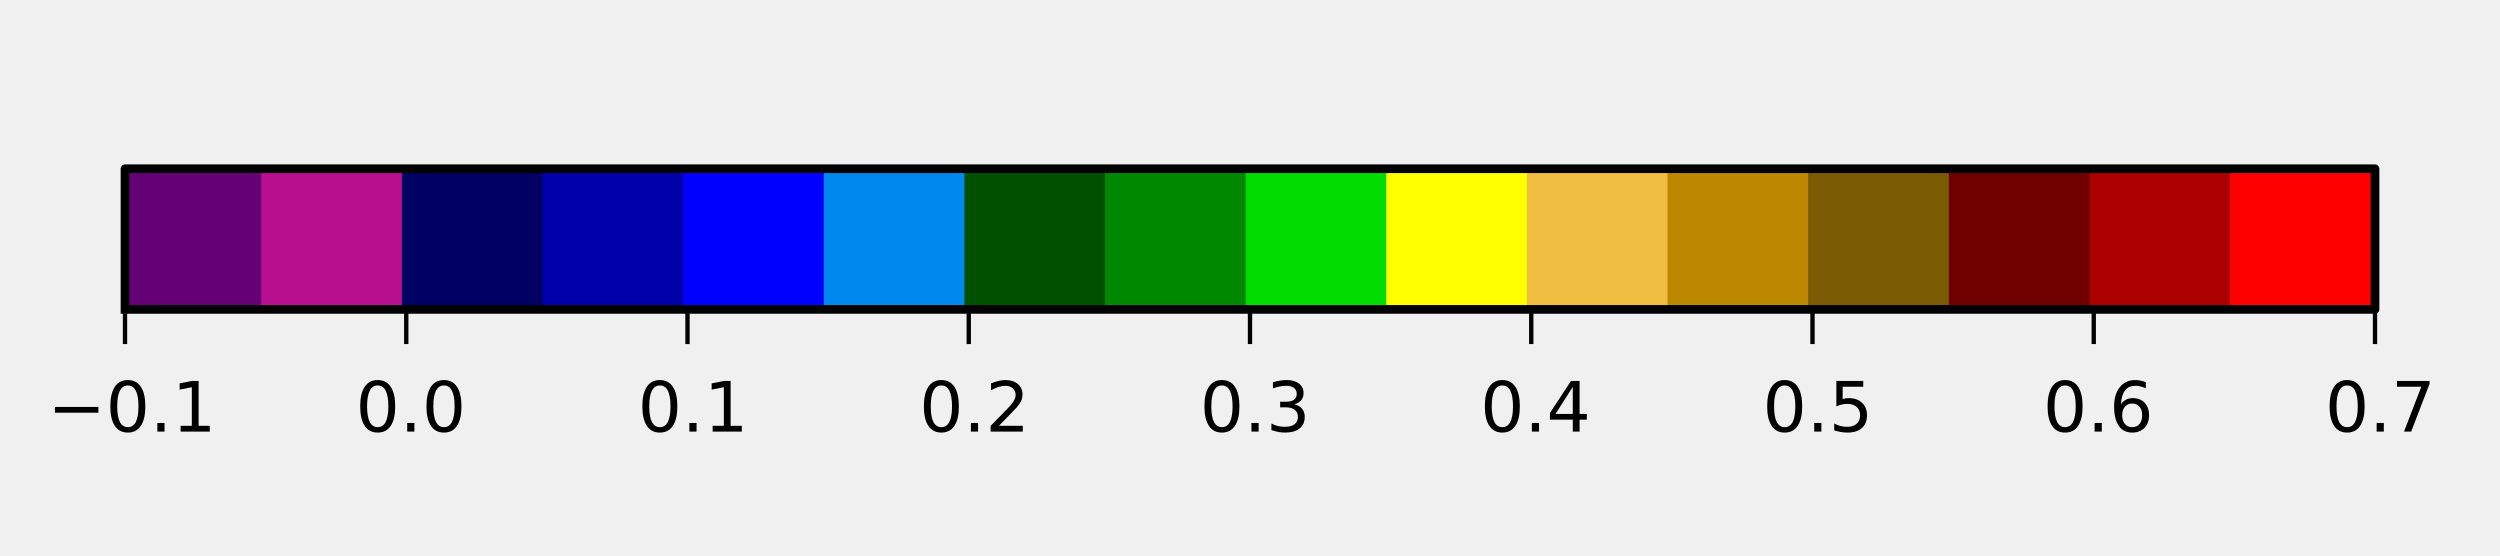
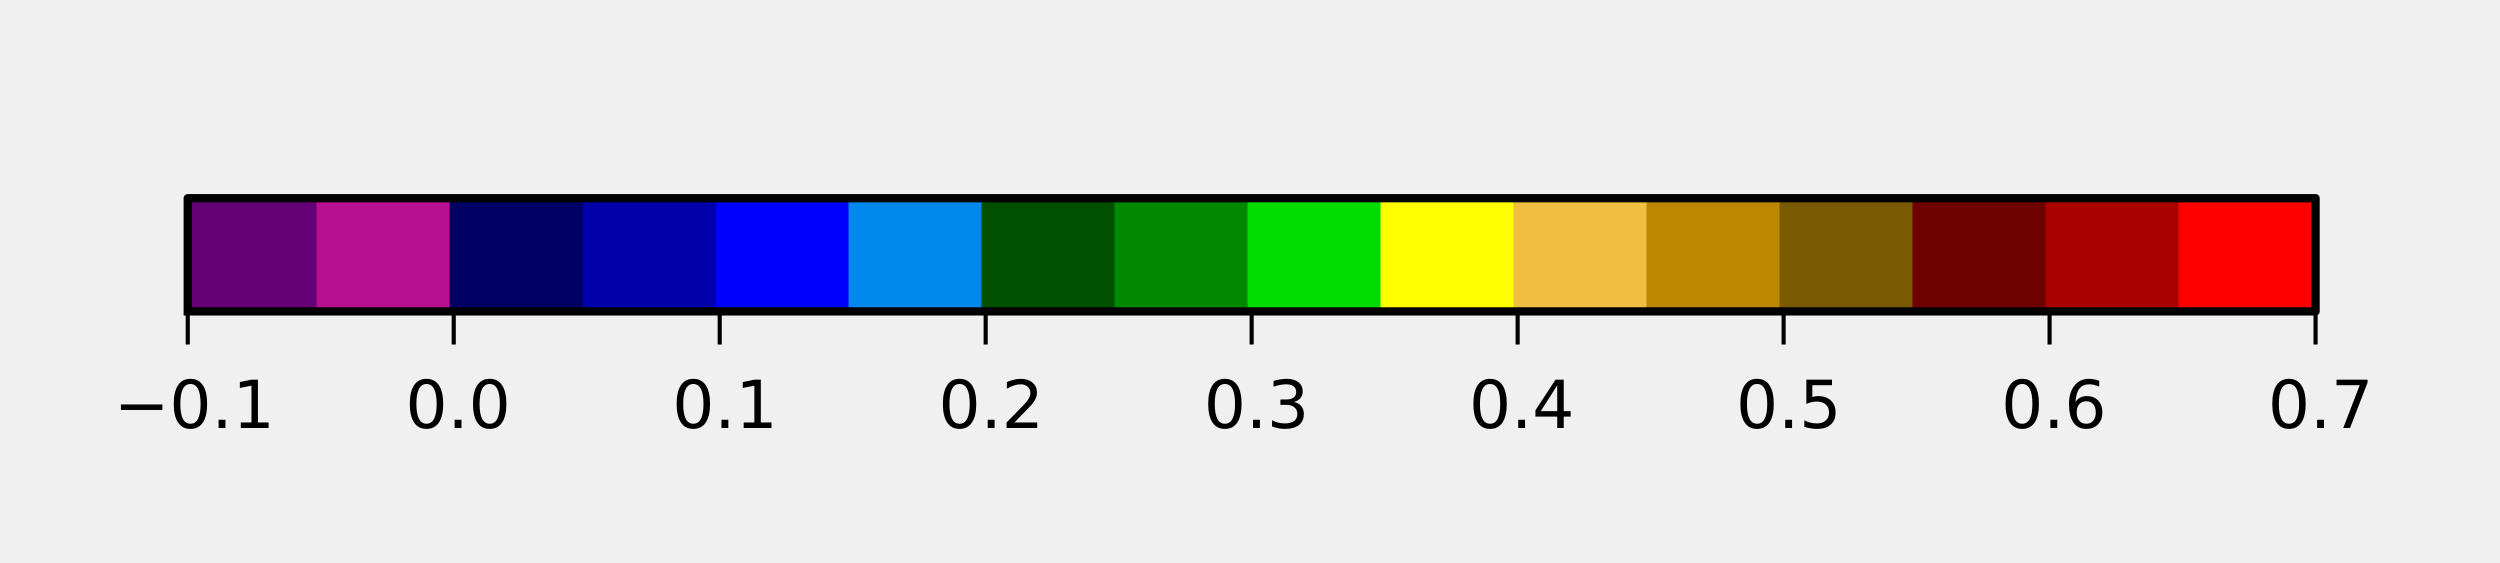
- <svg xmlns="http://www.w3.org/2000/svg" xmlns:xlink="http://www.w3.org/1999/xlink" height="64pt" version="1.1" viewBox="0 0 288 64" width="288pt">
+ <svg xmlns="http://www.w3.org/2000/svg" xmlns:xlink="http://www.w3.org/1999/xlink" height="68pt" version="1.1" viewBox="0 0 302 68" width="302pt">
  <defs>
    <style type="text/css">
*{stroke-linecap:butt;stroke-linejoin:round;}
  </style>
  </defs>
  <g id="figure_1">
    <g id="patch_1">
-       <path d=" M0 64.8 L288 64.8 L288 0 L0 0 z " style="fill:none;" />
+       <path d=" M0 68.4 L302.4 68.4 L302.4 0 L0 0 z " style="fill:none;" />
    </g>
    <g id="axes_1">
      <g id="patch_2">
-         <path clip-path="url(#p6eaa0025fb)" d=" M14.4 35.64 L30.6 35.64 L257.4 35.64 L273.6 35.64 L273.6 19.44 L257.4 19.44 L30.6 19.44 L14.4 19.44 z " style="fill:#ffffff;stroke:#ffffff;stroke-width:0.01;" />
+         <path clip-path="url(#pc0e1994803)" d=" M22.68 37.62 L38.745 37.62 L263.655 37.62 L279.72 37.62 L279.72 23.94 L263.655 23.94 L38.745 23.94 L22.68 23.94 z " style="fill:#ffffff;stroke:#ffffff;stroke-width:0.01;" />
      </g>
      <g id="QuadMesh_1">
        <defs>
-           <path d=" M14.4 -29.16 L30.6 -29.16 L30.6 -45.36 L14.4 -45.36 L14.4 -29.16" id="C0_0_8d8c7a9cfc" />
-           <path d=" M30.6 -29.16 L46.8 -29.16 L46.8 -45.36 L30.6 -45.36 L30.6 -29.16" id="C0_1_2d8dea3871" />
-           <path d=" M46.8 -29.16 L63 -29.16 L63 -45.36 L46.8 -45.36 L46.8 -29.16" id="C0_2_1fce0b576a" />
-           <path d=" M63 -29.16 L79.2 -29.16 L79.2 -45.36 L63 -45.36 L63 -29.16" id="C0_3_4007f22790" />
-           <path d=" M79.2 -29.16 L95.4 -29.16 L95.4 -45.36 L79.2 -45.36 L79.2 -29.16" id="C0_4_7d1fb6b539" />
-           <path d=" M95.4 -29.16 L111.6 -29.16 L111.6 -45.36 L95.4 -45.36 L95.4 -29.16" id="C0_5_3acbd19524" />
-           <path d=" M111.6 -29.16 L127.8 -29.16 L127.8 -45.36 L111.6 -45.36 L111.6 -29.16" id="C0_6_5d604aa2e6" />
-           <path d=" M127.8 -29.16 L144 -29.16 L144 -45.36 L127.8 -45.36 L127.8 -29.16" id="C0_7_5f459d22ca" />
-           <path d=" M144 -29.16 L160.2 -29.16 L160.2 -45.36 L144 -45.36 L144 -29.16" id="C0_8_ff249b52ba" />
-           <path d=" M160.2 -29.16 L176.4 -29.16 L176.4 -45.36 L160.2 -45.36 L160.2 -29.16" id="C0_9_997d2a9a2d" />
-           <path d=" M176.4 -29.16 L192.6 -29.16 L192.6 -45.36 L176.4 -45.36 L176.4 -29.16" id="C0_a_dfa9a95827" />
-           <path d=" M192.6 -29.16 L208.8 -29.16 L208.8 -45.36 L192.6 -45.36 L192.6 -29.16" id="C0_b_0ea35ec3a5" />
-           <path d=" M208.8 -29.16 L225 -29.16 L225 -45.36 L208.8 -45.36 L208.8 -29.16" id="C0_c_2f04c6dc9a" />
-           <path d=" M225 -29.16 L241.2 -29.16 L241.2 -45.36 L225 -45.36 L225 -29.16" id="C0_d_3617d2ecec" />
-           <path d=" M241.2 -29.16 L257.4 -29.16 L257.4 -45.36 L241.2 -45.36 L241.2 -29.16" id="C0_e_27fa600327" />
-           <path d=" M257.4 -29.16 L273.6 -29.16 L273.6 -45.36 L257.4 -45.36 L257.4 -29.16" id="C0_f_459f2c2647" />
+           <path d=" M22.68 -30.78 L38.745 -30.78 L38.745 -44.46 L22.68 -44.46 L22.68 -30.78" id="C0_0_09da740d61" />
+           <path d=" M38.745 -30.78 L54.81 -30.78 L54.81 -44.46 L38.745 -44.46 L38.745 -30.78" id="C0_1_ea6ada55a0" />
+           <path d=" M54.81 -30.78 L70.875 -30.78 L70.875 -44.46 L54.81 -44.46 L54.81 -30.78" id="C0_2_30f3230169" />
+           <path d=" M70.875 -30.78 L86.94 -30.78 L86.94 -44.46 L70.875 -44.46 L70.875 -30.78" id="C0_3_4081fc8de4" />
+           <path d=" M86.94 -30.78 L103.005 -30.78 L103.005 -44.46 L86.94 -44.46 L86.94 -30.78" id="C0_4_ce973a4826" />
+           <path d=" M103.005 -30.78 L119.07 -30.78 L119.07 -44.46 L103.005 -44.46 L103.005 -30.78" id="C0_5_13f57a6dbb" />
+           <path d=" M119.07 -30.78 L135.135 -30.78 L135.135 -44.46 L119.07 -44.46 L119.07 -30.78" id="C0_6_77877224ed" />
+           <path d=" M135.135 -30.78 L151.2 -30.78 L151.2 -44.46 L135.135 -44.46 L135.135 -30.78" id="C0_7_5333f6b812" />
+           <path d=" M151.2 -30.78 L167.265 -30.78 L167.265 -44.46 L151.2 -44.46 L151.2 -30.78" id="C0_8_ebb5ec9d90" />
+           <path d=" M167.265 -30.78 L183.33 -30.78 L183.33 -44.46 L167.265 -44.46 L167.265 -30.78" id="C0_9_7615fce1e1" />
+           <path d=" M183.33 -30.78 L199.395 -30.78 L199.395 -44.46 L183.33 -44.46 L183.33 -30.78" id="C0_a_dddf0a44cd" />
+           <path d=" M199.395 -30.78 L215.46 -30.78 L215.46 -44.46 L199.395 -44.46 L199.395 -30.78" id="C0_b_2e0d5eeb6e" />
+           <path d=" M215.46 -30.78 L231.525 -30.78 L231.525 -44.46 L215.46 -44.46 L215.46 -30.78" id="C0_c_1f2cfc5eae" />
+           <path d=" M231.525 -30.78 L247.59 -30.78 L247.59 -44.46 L231.525 -44.46 L231.525 -30.78" id="C0_d_fdc13043b2" />
+           <path d=" M247.59 -30.78 L263.655 -30.78 L263.655 -44.46 L247.59 -44.46 L247.59 -30.78" id="C0_e_b2114766fb" />
+           <path d=" M263.655 -30.78 L279.72 -30.78 L279.72 -44.46 L263.655 -44.46 L263.655 -30.78" id="C0_f_469380f609" />
        </defs>
-         <g clip-path="url(#p6eaa0025fb)">
-           <use style="fill:#660077;stroke:#660077;" x="0.0" xlink:href="#C0_0_8d8c7a9cfc" y="64.8" />
-         </g>
-         <g clip-path="url(#p6eaa0025fb)">
-           <use style="fill:#b70f8d;stroke:#b70f8d;" x="0.0" xlink:href="#C0_1_2d8dea3871" y="64.8" />
-         </g>
-         <g clip-path="url(#p6eaa0025fb)">
-           <use style="fill:#000064;stroke:#000064;" x="0.0" xlink:href="#C0_2_1fce0b576a" y="64.8" />
-         </g>
-         <g clip-path="url(#p6eaa0025fb)">
-           <use style="fill:#0000aa;stroke:#0000aa;" x="0.0" xlink:href="#C0_3_4007f22790" y="64.8" />
-         </g>
-         <g clip-path="url(#p6eaa0025fb)">
-           <use style="fill:#0000ff;stroke:#0000ff;" x="0.0" xlink:href="#C0_4_7d1fb6b539" y="64.8" />
-         </g>
-         <g clip-path="url(#p6eaa0025fb)">
-           <use style="fill:#0088ee;stroke:#0088ee;" x="0.0" xlink:href="#C0_5_3acbd19524" y="64.8" />
-         </g>
-         <g clip-path="url(#p6eaa0025fb)">
-           <use style="fill:#005000;stroke:#005000;" x="0.0" xlink:href="#C0_6_5d604aa2e6" y="64.8" />
-         </g>
-         <g clip-path="url(#p6eaa0025fb)">
-           <use style="fill:#008800;stroke:#008800;" x="0.0" xlink:href="#C0_7_5f459d22ca" y="64.8" />
-         </g>
-         <g clip-path="url(#p6eaa0025fb)">
-           <use style="fill:#00dc00;stroke:#00dc00;" x="0.0" xlink:href="#C0_8_ff249b52ba" y="64.8" />
-         </g>
-         <g clip-path="url(#p6eaa0025fb)">
-           <use style="fill:#ffff00;stroke:#ffff00;" x="0.0" xlink:href="#C0_9_997d2a9a2d" y="64.8" />
-         </g>
-         <g clip-path="url(#p6eaa0025fb)">
-           <use style="fill:#f0be40;stroke:#f0be40;" x="0.0" xlink:href="#C0_a_dfa9a95827" y="64.8" />
-         </g>
-         <g clip-path="url(#p6eaa0025fb)">
-           <use style="fill:#bb8800;stroke:#bb8800;" x="0.0" xlink:href="#C0_b_0ea35ec3a5" y="64.8" />
-         </g>
-         <g clip-path="url(#p6eaa0025fb)">
-           <use style="fill:#7a5a03;stroke:#7a5a03;" x="0.0" xlink:href="#C0_c_2f04c6dc9a" y="64.8" />
-         </g>
-         <g clip-path="url(#p6eaa0025fb)">
-           <use style="fill:#6e0000;stroke:#6e0000;" x="0.0" xlink:href="#C0_d_3617d2ecec" y="64.8" />
-         </g>
-         <g clip-path="url(#p6eaa0025fb)">
-           <use style="fill:#aa0000;stroke:#aa0000;" x="0.0" xlink:href="#C0_e_27fa600327" y="64.8" />
-         </g>
-         <g clip-path="url(#p6eaa0025fb)">
-           <use style="fill:#ff0000;stroke:#ff0000;" x="0.0" xlink:href="#C0_f_459f2c2647" y="64.8" />
+         <g clip-path="url(#pc0e1994803)">
+           <use style="fill:#660077;stroke:#660077;" x="0.0" xlink:href="#C0_0_09da740d61" y="68.4" />
+         </g>
+         <g clip-path="url(#pc0e1994803)">
+           <use style="fill:#b70f8d;stroke:#b70f8d;" x="0.0" xlink:href="#C0_1_ea6ada55a0" y="68.4" />
+         </g>
+         <g clip-path="url(#pc0e1994803)">
+           <use style="fill:#000064;stroke:#000064;" x="0.0" xlink:href="#C0_2_30f3230169" y="68.4" />
+         </g>
+         <g clip-path="url(#pc0e1994803)">
+           <use style="fill:#0000aa;stroke:#0000aa;" x="0.0" xlink:href="#C0_3_4081fc8de4" y="68.4" />
+         </g>
+         <g clip-path="url(#pc0e1994803)">
+           <use style="fill:#0000ff;stroke:#0000ff;" x="0.0" xlink:href="#C0_4_ce973a4826" y="68.4" />
+         </g>
+         <g clip-path="url(#pc0e1994803)">
+           <use style="fill:#0088ee;stroke:#0088ee;" x="0.0" xlink:href="#C0_5_13f57a6dbb" y="68.4" />
+         </g>
+         <g clip-path="url(#pc0e1994803)">
+           <use style="fill:#005000;stroke:#005000;" x="0.0" xlink:href="#C0_6_77877224ed" y="68.4" />
+         </g>
+         <g clip-path="url(#pc0e1994803)">
+           <use style="fill:#008800;stroke:#008800;" x="0.0" xlink:href="#C0_7_5333f6b812" y="68.4" />
+         </g>
+         <g clip-path="url(#pc0e1994803)">
+           <use style="fill:#00dc00;stroke:#00dc00;" x="0.0" xlink:href="#C0_8_ebb5ec9d90" y="68.4" />
+         </g>
+         <g clip-path="url(#pc0e1994803)">
+           <use style="fill:#ffff00;stroke:#ffff00;" x="0.0" xlink:href="#C0_9_7615fce1e1" y="68.4" />
+         </g>
+         <g clip-path="url(#pc0e1994803)">
+           <use style="fill:#f0be40;stroke:#f0be40;" x="0.0" xlink:href="#C0_a_dddf0a44cd" y="68.4" />
+         </g>
+         <g clip-path="url(#pc0e1994803)">
+           <use style="fill:#bb8800;stroke:#bb8800;" x="0.0" xlink:href="#C0_b_2e0d5eeb6e" y="68.4" />
+         </g>
+         <g clip-path="url(#pc0e1994803)">
+           <use style="fill:#7a5a03;stroke:#7a5a03;" x="0.0" xlink:href="#C0_c_1f2cfc5eae" y="68.4" />
+         </g>
+         <g clip-path="url(#pc0e1994803)">
+           <use style="fill:#6e0000;stroke:#6e0000;" x="0.0" xlink:href="#C0_d_fdc13043b2" y="68.4" />
+         </g>
+         <g clip-path="url(#pc0e1994803)">
+           <use style="fill:#aa0000;stroke:#aa0000;" x="0.0" xlink:href="#C0_e_b2114766fb" y="68.4" />
+         </g>
+         <g clip-path="url(#pc0e1994803)">
+           <use style="fill:#ff0000;stroke:#ff0000;" x="0.0" xlink:href="#C0_f_469380f609" y="68.4" />
        </g>
      </g>
      <g id="line2d_1">
-         <path d=" M14.4 35.64 L30.6 35.64 L257.4 35.64 L273.6 35.64 L273.6 19.44 L257.4 19.44 L30.6 19.44 L14.4 19.44 L14.4 35.64" style="fill:none;stroke:#000000;stroke-linecap:square;" />
+         <path d=" M22.68 37.62 L38.745 37.62 L263.655 37.62 L279.72 37.62 L279.72 23.94 L263.655 23.94 L38.745 23.94 L22.68 23.94 L22.68 37.62" style="fill:none;stroke:#000000;stroke-linecap:square;" />
      </g>
      <g id="matplotlib.axis_1">
        <g id="xtick_1">
          <g id="line2d_2">
            <defs>
              <path d=" M0 0 L0 4" id="m741efc42ff" style="stroke:#000000;stroke-width:0.5;" />
            </defs>
            <g>
-               <use style="stroke:#000000;stroke-width:0.5;" x="14.4" xlink:href="#m741efc42ff" y="35.64" />
+               <use style="stroke:#000000;stroke-width:0.5;" x="22.68" xlink:href="#m741efc42ff" y="37.62" />
            </g>
          </g>
          <g id="text_1">
            <defs>
              <path d=" M10.594 35.5 L73.188 35.5 L73.188 27.203 L10.594 27.203 z " id="BitstreamVeraSans-Roman-2212" />
              <path d=" M31.781 66.406 Q24.172 66.406 20.328 58.906 Q16.5 51.422 16.5 36.375 Q16.5 21.391 20.328 13.891 Q24.172 6.391 31.781 6.391 Q39.453 6.391 43.281 13.891 Q47.125 21.391 47.125 36.375 Q47.125 51.422 43.281 58.906 Q39.453 66.406 31.781 66.406 M31.781 74.219 Q44.047 74.219 50.516 64.516 Q56.984 54.828 56.984 36.375 Q56.984 17.969 50.516 8.266 Q44.047 -1.422 31.781 -1.422 Q19.531 -1.422 13.062 8.266 Q6.594 17.969 6.594 36.375 Q6.594 54.828 13.062 64.516 Q19.531 74.219 31.781 74.219" id="BitstreamVeraSans-Roman-30" />
              <path d=" M12.406 8.297 L28.516 8.297 L28.516 63.922 L10.984 60.406 L10.984 69.391 L28.422 72.906 L38.281 72.906 L38.281 8.297 L54.391 8.297 L54.391 0 L12.406 0 z " id="BitstreamVeraSans-Roman-31" />
              <path d=" M10.688 12.406 L21 12.406 L21 0 L10.688 0 z " id="BitstreamVeraSans-Roman-2e" />
            </defs>
-             <g transform="translate(5.48 49.71875)scale(0.08 -0.08)">
+             <g transform="translate(13.76 51.69875)scale(0.08 -0.08)">
              <use xlink:href="#BitstreamVeraSans-Roman-2212" />
              <use x="83.789" xlink:href="#BitstreamVeraSans-Roman-30" />
              <use x="147.412" xlink:href="#BitstreamVeraSans-Roman-2e" />
              <use x="179.199" xlink:href="#BitstreamVeraSans-Roman-31" />
            </g>
          </g>
        </g>
        <g id="xtick_2">
          <g id="line2d_3">
            <g>
-               <use style="stroke:#000000;stroke-width:0.5;" x="46.8" xlink:href="#m741efc42ff" y="35.64" />
+               <use style="stroke:#000000;stroke-width:0.5;" x="54.81" xlink:href="#m741efc42ff" y="37.62" />
            </g>
          </g>
          <g id="text_2">
-             <g transform="translate(40.96813 49.71875)scale(0.08 -0.08)">
+             <g transform="translate(48.97812 51.69875)scale(0.08 -0.08)">
              <use xlink:href="#BitstreamVeraSans-Roman-30" />
              <use x="63.623" xlink:href="#BitstreamVeraSans-Roman-2e" />
              <use x="95.41" xlink:href="#BitstreamVeraSans-Roman-30" />
            </g>
          </g>
        </g>
        <g id="xtick_3">
          <g id="line2d_4">
            <g>
-               <use style="stroke:#000000;stroke-width:0.5;" x="79.2" xlink:href="#m741efc42ff" y="35.64" />
+               <use style="stroke:#000000;stroke-width:0.5;" x="86.94" xlink:href="#m741efc42ff" y="37.62" />
            </g>
          </g>
          <g id="text_3">
-             <g transform="translate(73.47187 49.71875)scale(0.08 -0.08)">
+             <g transform="translate(81.21188 51.69875)scale(0.08 -0.08)">
              <use xlink:href="#BitstreamVeraSans-Roman-30" />
              <use x="63.623" xlink:href="#BitstreamVeraSans-Roman-2e" />
              <use x="95.41" xlink:href="#BitstreamVeraSans-Roman-31" />
            </g>
          </g>
        </g>
        <g id="xtick_4">
          <g id="line2d_5">
            <g>
-               <use style="stroke:#000000;stroke-width:0.5;" x="111.6" xlink:href="#m741efc42ff" y="35.64" />
+               <use style="stroke:#000000;stroke-width:0.5;" x="119.07" xlink:href="#m741efc42ff" y="37.62" />
            </g>
          </g>
          <g id="text_4">
            <defs>
              <path d=" M19.188 8.297 L53.609 8.297 L53.609 0 L7.328 0 L7.328 8.297 Q12.938 14.109 22.625 23.891 Q32.328 33.688 34.812 36.531 Q39.547 41.844 41.422 45.531 Q43.312 49.219 43.312 52.781 Q43.312 58.594 39.234 62.25 Q35.156 65.922 28.609 65.922 Q23.969 65.922 18.812 64.312 Q13.672 62.703 7.812 59.422 L7.812 69.391 Q13.766 71.781 18.938 73 Q24.125 74.219 28.422 74.219 Q39.75 74.219 46.484 68.547 Q53.219 62.891 53.219 53.422 Q53.219 48.922 51.531 44.891 Q49.859 40.875 45.406 35.406 Q44.188 33.984 37.641 27.219 Q31.109 20.453 19.188 8.297" id="BitstreamVeraSans-Roman-32" />
            </defs>
-             <g transform="translate(105.9031 49.71875)scale(0.08 -0.08)">
+             <g transform="translate(113.3731 51.69875)scale(0.08 -0.08)">
              <use xlink:href="#BitstreamVeraSans-Roman-30" />
              <use x="63.623" xlink:href="#BitstreamVeraSans-Roman-2e" />
              <use x="95.41" xlink:href="#BitstreamVeraSans-Roman-32" />
            </g>
          </g>
        </g>
        <g id="xtick_5">
          <g id="line2d_6">
            <g>
-               <use style="stroke:#000000;stroke-width:0.5;" x="144.0" xlink:href="#m741efc42ff" y="35.64" />
+               <use style="stroke:#000000;stroke-width:0.5;" x="151.2" xlink:href="#m741efc42ff" y="37.62" />
            </g>
          </g>
          <g id="text_5">
            <defs>
              <path d=" M40.578 39.312 Q47.656 37.797 51.625 33 Q55.609 28.219 55.609 21.188 Q55.609 10.406 48.188 4.484 Q40.766 -1.422 27.094 -1.422 Q22.516 -1.422 17.656 -0.516 Q12.797 0.391 7.625 2.203 L7.625 11.719 Q11.719 9.328 16.594 8.109 Q21.484 6.891 26.812 6.891 Q36.078 6.891 40.938 10.547 Q45.797 14.203 45.797 21.188 Q45.797 27.641 41.281 31.266 Q36.766 34.906 28.719 34.906 L20.219 34.906 L20.219 43.016 L29.109 43.016 Q36.375 43.016 40.234 45.922 Q44.094 48.828 44.094 54.297 Q44.094 59.906 40.109 62.906 Q36.141 65.922 28.719 65.922 Q24.656 65.922 20.016 65.031 Q15.375 64.156 9.812 62.312 L9.812 71.094 Q15.438 72.656 20.344 73.438 Q25.25 74.219 29.594 74.219 Q40.828 74.219 47.359 69.109 Q53.906 64.016 53.906 55.328 Q53.906 49.266 50.438 45.094 Q46.969 40.922 40.578 39.312" id="BitstreamVeraSans-Roman-33" />
            </defs>
-             <g transform="translate(138.2231 49.71875)scale(0.08 -0.08)">
+             <g transform="translate(145.4231 51.69875)scale(0.08 -0.08)">
              <use xlink:href="#BitstreamVeraSans-Roman-30" />
              <use x="63.623" xlink:href="#BitstreamVeraSans-Roman-2e" />
              <use x="95.41" xlink:href="#BitstreamVeraSans-Roman-33" />
            </g>
          </g>
        </g>
        <g id="xtick_6">
          <g id="line2d_7">
            <g>
-               <use style="stroke:#000000;stroke-width:0.5;" x="176.4" xlink:href="#m741efc42ff" y="35.64" />
+               <use style="stroke:#000000;stroke-width:0.5;" x="183.33" xlink:href="#m741efc42ff" y="37.62" />
            </g>
          </g>
          <g id="text_6">
            <defs>
              <path d=" M37.797 64.312 L12.891 25.391 L37.797 25.391 z  M35.203 72.906 L47.609 72.906 L47.609 25.391 L58.016 25.391 L58.016 17.188 L47.609 17.188 L47.609 0 L37.797 0 L37.797 17.188 L4.891 17.188 L4.891 26.703 z " id="BitstreamVeraSans-Roman-34" />
            </defs>
-             <g transform="translate(170.5269 49.71875)scale(0.08 -0.08)">
+             <g transform="translate(177.4569 51.69875)scale(0.08 -0.08)">
              <use xlink:href="#BitstreamVeraSans-Roman-30" />
              <use x="63.623" xlink:href="#BitstreamVeraSans-Roman-2e" />
              <use x="95.41" xlink:href="#BitstreamVeraSans-Roman-34" />
            </g>
          </g>
        </g>
        <g id="xtick_7">
          <g id="line2d_8">
            <g>
-               <use style="stroke:#000000;stroke-width:0.5;" x="208.8" xlink:href="#m741efc42ff" y="35.64" />
+               <use style="stroke:#000000;stroke-width:0.5;" x="215.46" xlink:href="#m741efc42ff" y="37.62" />
            </g>
          </g>
          <g id="text_7">
            <defs>
              <path d=" M10.797 72.906 L49.516 72.906 L49.516 64.594 L19.828 64.594 L19.828 46.734 Q21.969 47.469 24.109 47.828 Q26.266 48.188 28.422 48.188 Q40.625 48.188 47.75 41.5 Q54.891 34.812 54.891 23.391 Q54.891 11.625 47.562 5.094 Q40.234 -1.422 26.906 -1.422 Q22.312 -1.422 17.547 -0.641 Q12.797 0.141 7.719 1.703 L7.719 11.625 Q12.109 9.234 16.797 8.062 Q21.484 6.891 26.703 6.891 Q35.156 6.891 40.078 11.328 Q45.016 15.766 45.016 23.391 Q45.016 31 40.078 35.438 Q35.156 39.891 26.703 39.891 Q22.75 39.891 18.812 39.016 Q14.891 38.141 10.797 36.281 z " id="BitstreamVeraSans-Roman-35" />
            </defs>
-             <g transform="translate(203.0519 49.71875)scale(0.08 -0.08)">
+             <g transform="translate(209.7119 51.69875)scale(0.08 -0.08)">
              <use xlink:href="#BitstreamVeraSans-Roman-30" />
              <use x="63.623" xlink:href="#BitstreamVeraSans-Roman-2e" />
              <use x="95.41" xlink:href="#BitstreamVeraSans-Roman-35" />
            </g>
          </g>
        </g>
        <g id="xtick_8">
          <g id="line2d_9">
            <g>
-               <use style="stroke:#000000;stroke-width:0.5;" x="241.2" xlink:href="#m741efc42ff" y="35.64" />
+               <use style="stroke:#000000;stroke-width:0.5;" x="247.59" xlink:href="#m741efc42ff" y="37.62" />
            </g>
          </g>
          <g id="text_8">
            <defs>
              <path d=" M33.016 40.375 Q26.375 40.375 22.484 35.828 Q18.609 31.297 18.609 23.391 Q18.609 15.531 22.484 10.953 Q26.375 6.391 33.016 6.391 Q39.656 6.391 43.531 10.953 Q47.406 15.531 47.406 23.391 Q47.406 31.297 43.531 35.828 Q39.656 40.375 33.016 40.375 M52.594 71.297 L52.594 62.312 Q48.875 64.062 45.094 64.984 Q41.312 65.922 37.594 65.922 Q27.828 65.922 22.672 59.328 Q17.531 52.734 16.797 39.406 Q19.672 43.656 24.016 45.922 Q28.375 48.188 33.594 48.188 Q44.578 48.188 50.953 41.516 Q57.328 34.859 57.328 23.391 Q57.328 12.156 50.688 5.359 Q44.047 -1.422 33.016 -1.422 Q20.359 -1.422 13.672 8.266 Q6.984 17.969 6.984 36.375 Q6.984 53.656 15.188 63.938 Q23.391 74.219 37.203 74.219 Q40.922 74.219 44.703 73.484 Q48.484 72.75 52.594 71.297" id="BitstreamVeraSans-Roman-36" />
            </defs>
-             <g transform="translate(235.3544 49.71875)scale(0.08 -0.08)">
+             <g transform="translate(241.7444 51.69875)scale(0.08 -0.08)">
              <use xlink:href="#BitstreamVeraSans-Roman-30" />
              <use x="63.623" xlink:href="#BitstreamVeraSans-Roman-2e" />
              <use x="95.41" xlink:href="#BitstreamVeraSans-Roman-36" />
            </g>
          </g>
        </g>
        <g id="xtick_9">
          <g id="line2d_10">
            <g>
-               <use style="stroke:#000000;stroke-width:0.5;" x="273.6" xlink:href="#m741efc42ff" y="35.64" />
+               <use style="stroke:#000000;stroke-width:0.5;" x="279.72" xlink:href="#m741efc42ff" y="37.62" />
            </g>
          </g>
          <g id="text_9">
            <defs>
              <path d=" M8.203 72.906 L55.078 72.906 L55.078 68.703 L28.609 0 L18.312 0 L43.219 64.594 L8.203 64.594 z " id="BitstreamVeraSans-Roman-37" />
            </defs>
-             <g transform="translate(267.8444 49.71875)scale(0.08 -0.08)">
+             <g transform="translate(273.9644 51.69875)scale(0.08 -0.08)">
              <use xlink:href="#BitstreamVeraSans-Roman-30" />
              <use x="63.623" xlink:href="#BitstreamVeraSans-Roman-2e" />
              <use x="95.41" xlink:href="#BitstreamVeraSans-Roman-37" />
            </g>
          </g>
        </g>
      </g>
      <g id="matplotlib.axis_2" />
+       <g id="tooltip_0" visibility="hidden">
+         <g id="patch_3">
+           <path d=" M13.631 42.7 L31.729 42.7 Q34.729 42.7 34.729 39.7 L34.729 30.022 Q34.729 27.022 31.729 27.022 L13.631 27.022 Q10.631 27.022 10.631 30.022 L10.631 39.7 Q10.631 42.7 13.631 42.7 z " style="fill:#ffffe6;stroke:#1a1a1a;" />
+         </g>
+         <defs>
+           <path d=" M4.891 31.391 L31.203 31.391 L31.203 23.391 L4.891 23.391 z " id="BitstreamVeraSans-Roman-2d" />
+         </defs>
+         <g transform="translate(13.63078 37.62)scale(0.1 -0.1)">
+           <use xlink:href="#BitstreamVeraSans-Roman-2d" />
+           <use x="36.084" xlink:href="#BitstreamVeraSans-Roman-30" />
+           <use x="99.707" xlink:href="#BitstreamVeraSans-Roman-2e" />
+           <use x="131.494" xlink:href="#BitstreamVeraSans-Roman-31" />
+         </g>
+       </g>
+       <g id="tooltip_1" visibility="hidden">
+         <g id="patch_4">
+           <path d=" M42.679 42.7 L67.191 42.7 Q70.191 42.7 70.191 39.7 L70.191 30.022 Q70.191 27.022 67.191 27.022 L42.679 27.022 Q39.679 27.022 39.679 30.022 L39.679 39.7 Q39.679 42.7 42.679 42.7 z " style="fill:#ffffe6;stroke:#1a1a1a;" />
+         </g>
+         <g transform="translate(42.67953 37.62)scale(0.1 -0.1)">
+           <use xlink:href="#BitstreamVeraSans-Roman-2d" />
+           <use x="36.084" xlink:href="#BitstreamVeraSans-Roman-30" />
+           <use x="99.707" xlink:href="#BitstreamVeraSans-Roman-2e" />
+           <use x="131.494" xlink:href="#BitstreamVeraSans-Roman-30" />
+           <use x="195.117" xlink:href="#BitstreamVeraSans-Roman-35" />
+         </g>
+       </g>
+       <g id="tooltip_2" visibility="hidden">
+         <g id="patch_5">
+           <path d=" M79.9 42.7 L94.48 42.7 Q97.48 42.7 97.48 39.7 L97.48 30.022 Q97.48 27.022 94.48 27.022 L79.9 27.022 Q76.9 27.022 76.9 30.022 L76.9 39.7 Q76.9 42.7 79.9 42.7 z " style="fill:#ffffe6;stroke:#1a1a1a;" />
+         </g>
+         <g transform="translate(79.90016 37.62)scale(0.1 -0.1)">
+           <use xlink:href="#BitstreamVeraSans-Roman-30" />
+           <use x="63.623" xlink:href="#BitstreamVeraSans-Roman-2e" />
+           <use x="95.41" xlink:href="#BitstreamVeraSans-Roman-30" />
+         </g>
+       </g>
+       <g id="tooltip_3" visibility="hidden">
+         <g id="patch_6">
+           <path d=" M109.079 42.7 L129.811 42.7 Q132.811 42.7 132.811 39.7 L132.811 30.022 Q132.811 27.022 129.811 27.022 L109.079 27.022 Q106.079 27.022 106.079 30.022 L106.079 39.7 Q106.079 42.7 109.079 42.7 z " style="fill:#ffffe6;stroke:#1a1a1a;" />
+         </g>
+         <g transform="translate(109.0786 37.62)scale(0.1 -0.1)">
+           <use xlink:href="#BitstreamVeraSans-Roman-30" />
+           <use x="63.623" xlink:href="#BitstreamVeraSans-Roman-2e" />
+           <use x="95.41" xlink:href="#BitstreamVeraSans-Roman-30" />
+           <use x="159.033" xlink:href="#BitstreamVeraSans-Roman-35" />
+         </g>
+       </g>
+       <g id="tooltip_4" visibility="hidden">
+         <g id="patch_7">
+           <path d=" M144.54 42.7 L158.86 42.7 Q161.86 42.7 161.86 39.7 L161.86 30.022 Q161.86 27.022 158.86 27.022 L144.54 27.022 Q141.54 27.022 141.54 30.022 L141.54 39.7 Q141.54 42.7 144.54 42.7 z " style="fill:#ffffe6;stroke:#1a1a1a;" />
+         </g>
+         <g transform="translate(144.5398 37.62)scale(0.1 -0.1)">
+           <use xlink:href="#BitstreamVeraSans-Roman-30" />
+           <use x="63.623" xlink:href="#BitstreamVeraSans-Roman-2e" />
+           <use x="95.41" xlink:href="#BitstreamVeraSans-Roman-31" />
+         </g>
+       </g>
+       <g id="tooltip_5" visibility="hidden">
+         <g id="patch_8">
+           <path d=" M173.589 42.7 L194.321 42.7 Q197.321 42.7 197.321 39.7 L197.321 30.022 Q197.321 27.022 194.321 27.022 L173.589 27.022 Q170.589 27.022 170.589 30.022 L170.589 39.7 Q170.589 42.7 173.589 42.7 z " style="fill:#ffffe6;stroke:#1a1a1a;" />
+         </g>
+         <g transform="translate(173.5886 37.62)scale(0.1 -0.1)">
+           <use xlink:href="#BitstreamVeraSans-Roman-30" />
+           <use x="63.623" xlink:href="#BitstreamVeraSans-Roman-2e" />
+           <use x="95.41" xlink:href="#BitstreamVeraSans-Roman-31" />
+           <use x="159.033" xlink:href="#BitstreamVeraSans-Roman-35" />
+         </g>
+       </g>
+       <g id="tooltip_6" visibility="hidden">
+         <g id="patch_9">
+           <path d=" M209.089 42.7 L223.331 42.7 Q226.331 42.7 226.331 39.7 L226.331 30.022 Q226.331 27.022 223.331 27.022 L209.089 27.022 Q206.089 27.022 206.089 30.022 L206.089 39.7 Q206.089 42.7 209.089 42.7 z " style="fill:#ffffe6;stroke:#1a1a1a;" />
+         </g>
+         <g transform="translate(209.0889 37.62)scale(0.1 -0.1)">
+           <use xlink:href="#BitstreamVeraSans-Roman-30" />
+           <use x="63.623" xlink:href="#BitstreamVeraSans-Roman-2e" />
+           <use x="95.41" xlink:href="#BitstreamVeraSans-Roman-32" />
+         </g>
+       </g>
+       <g id="tooltip_7" visibility="hidden">
+         <g id="patch_10">
+           <path d=" M238.099 42.7 L258.831 42.7 Q261.831 42.7 261.831 39.7 L261.831 30.022 Q261.831 27.022 258.831 27.022 L238.099 27.022 Q235.099 27.022 235.099 30.022 L235.099 39.7 Q235.099 42.7 238.099 42.7 z " style="fill:#ffffe6;stroke:#1a1a1a;" />
+         </g>
+         <g transform="translate(238.0986 37.62)scale(0.1 -0.1)">
+           <use xlink:href="#BitstreamVeraSans-Roman-30" />
+           <use x="63.623" xlink:href="#BitstreamVeraSans-Roman-2e" />
+           <use x="95.41" xlink:href="#BitstreamVeraSans-Roman-32" />
+           <use x="159.033" xlink:href="#BitstreamVeraSans-Roman-35" />
+         </g>
+       </g>
+       <g id="tooltip_8" visibility="hidden">
+         <g id="patch_11">
+           <path d=" M273.499 42.7 L287.941 42.7 Q290.941 42.7 290.941 39.7 L290.941 30.022 Q290.941 27.022 287.941 27.022 L273.499 27.022 Q270.499 27.022 270.499 30.022 L270.499 39.7 Q270.499 42.7 273.499 42.7 z " style="fill:#ffffe6;stroke:#1a1a1a;" />
+         </g>
+         <g transform="translate(273.4989 37.62)scale(0.1 -0.1)">
+           <use xlink:href="#BitstreamVeraSans-Roman-30" />
+           <use x="63.623" xlink:href="#BitstreamVeraSans-Roman-2e" />
+           <use x="95.41" xlink:href="#BitstreamVeraSans-Roman-33" />
+         </g>
+       </g>
    </g>
  </g>
  <defs>
-     <clipPath id="p6eaa0025fb">
-       <rect height="16.2" width="259.2" x="14.4" y="19.44" />
+     <clipPath id="pc0e1994803">
+       <rect height="13.68" width="257.04" x="22.68" y="23.94" />
    </clipPath>
  </defs>
</svg>
